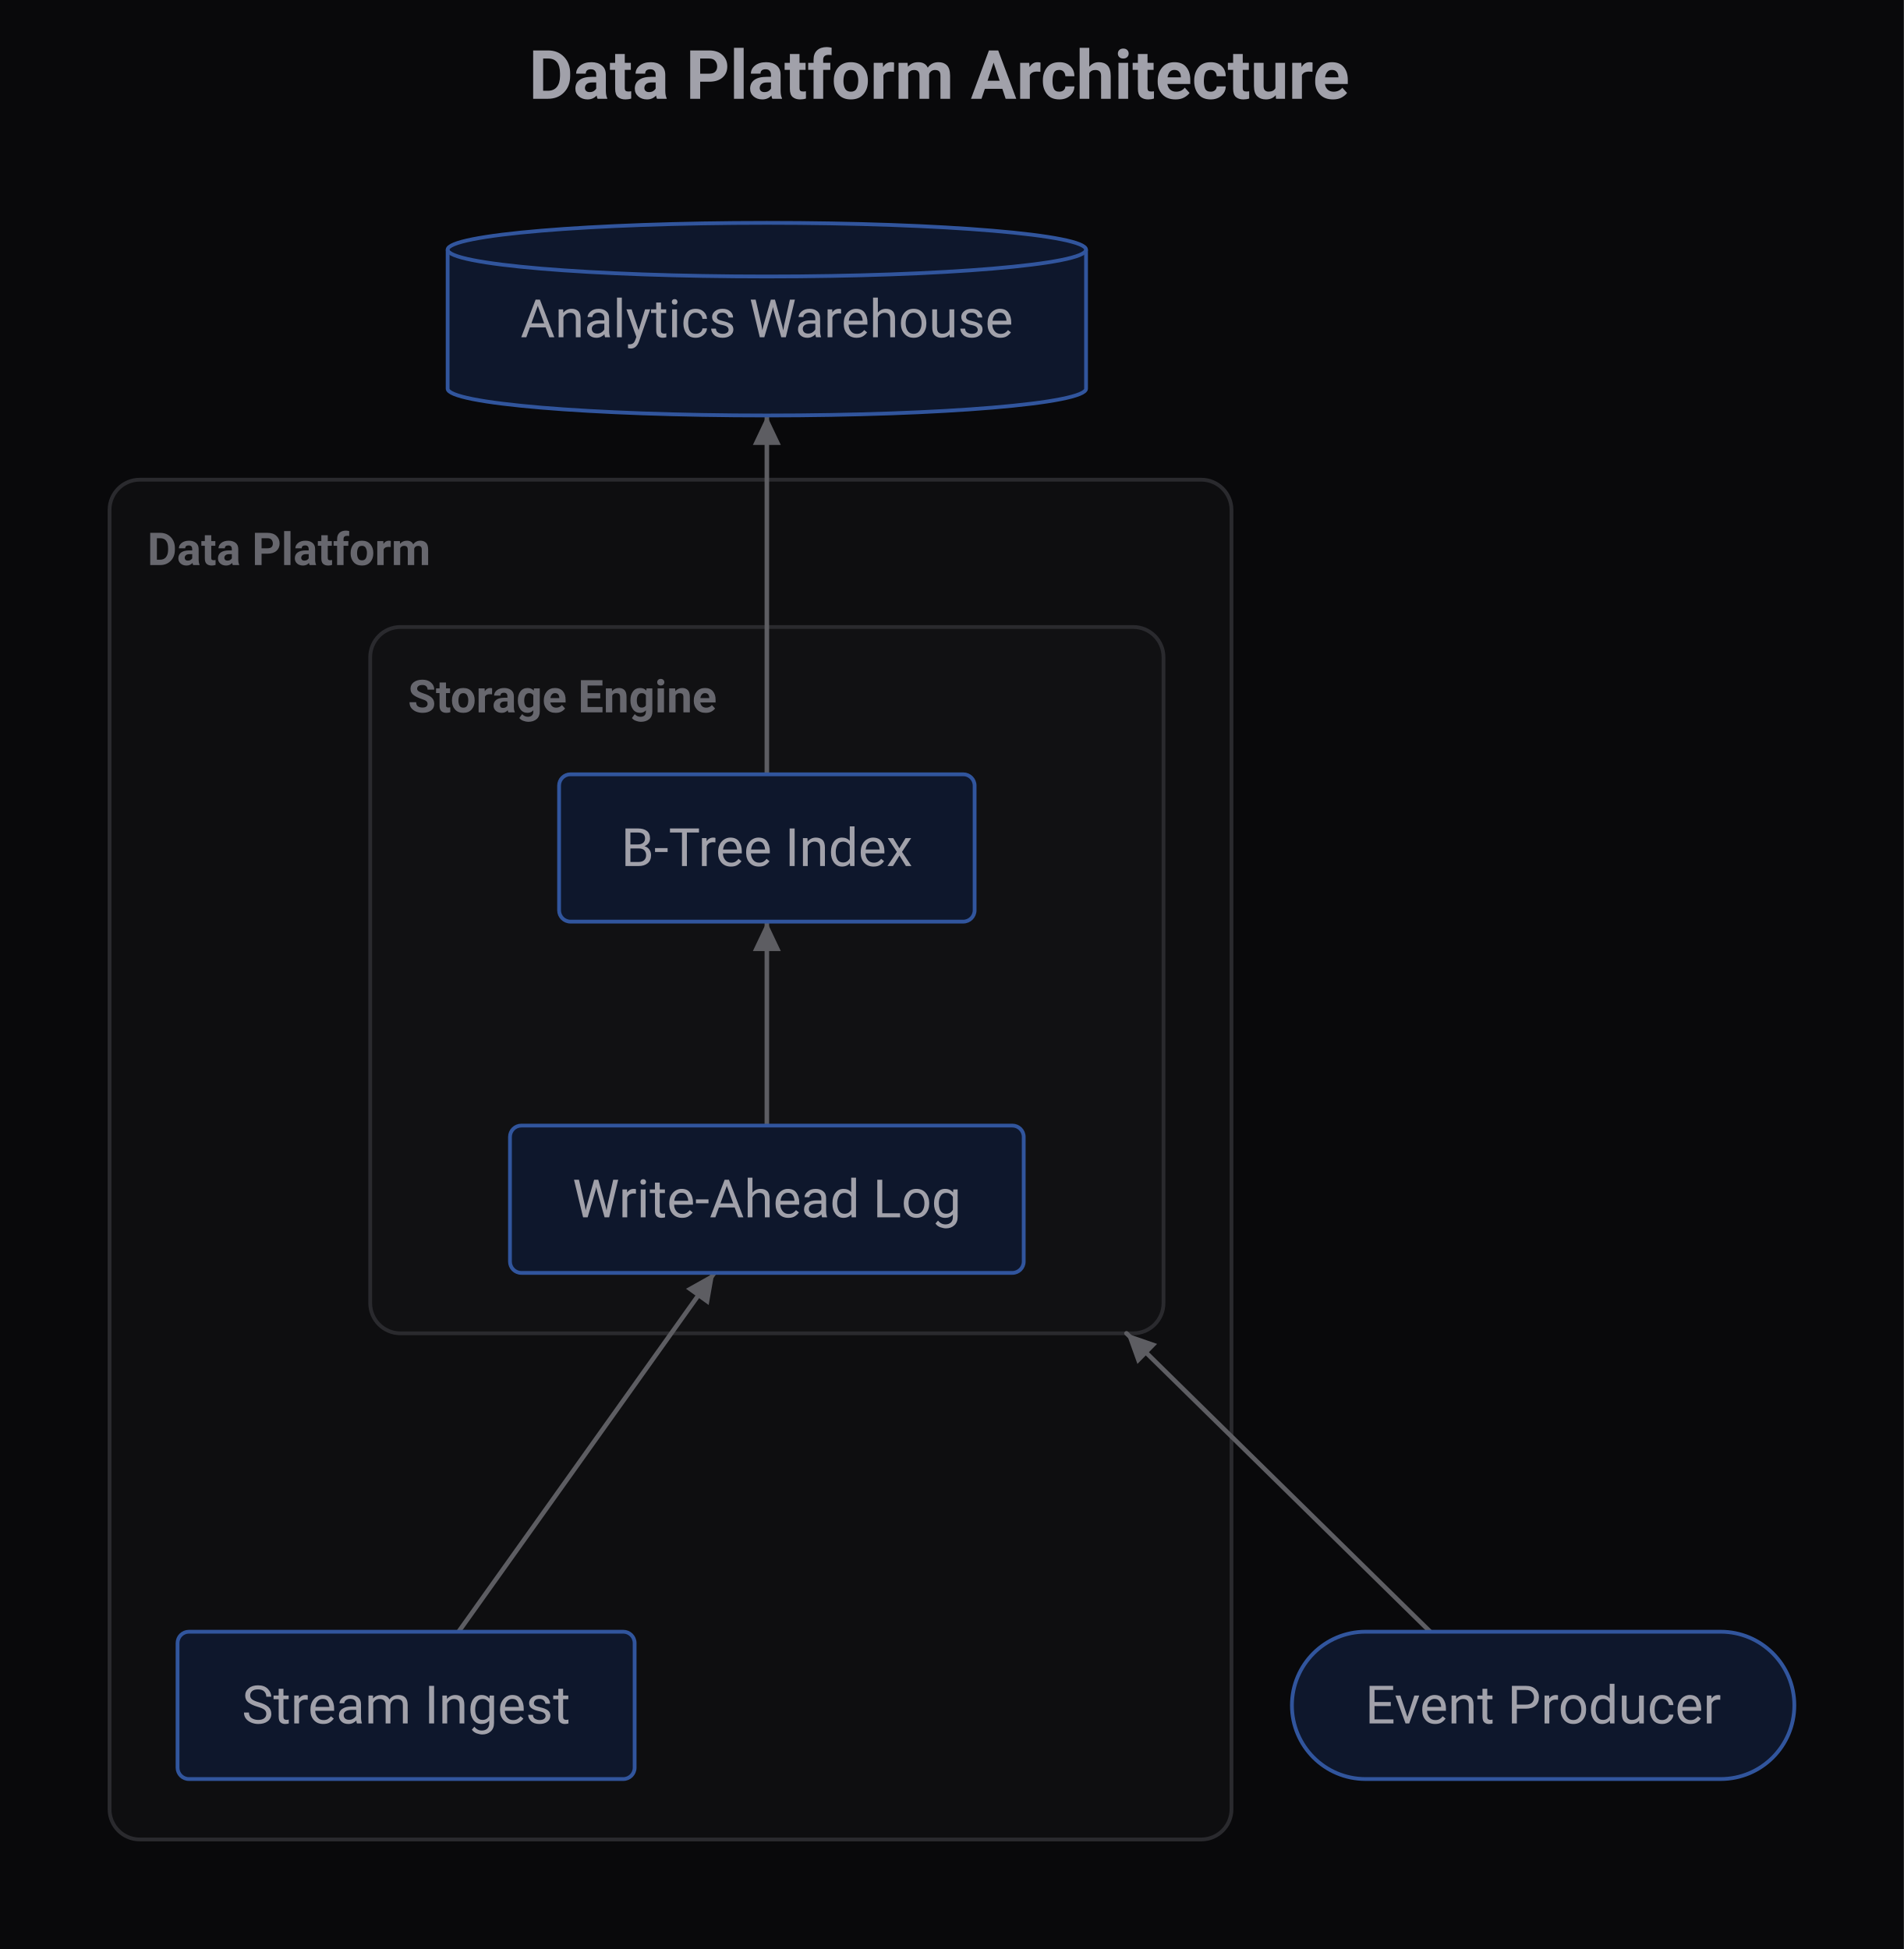
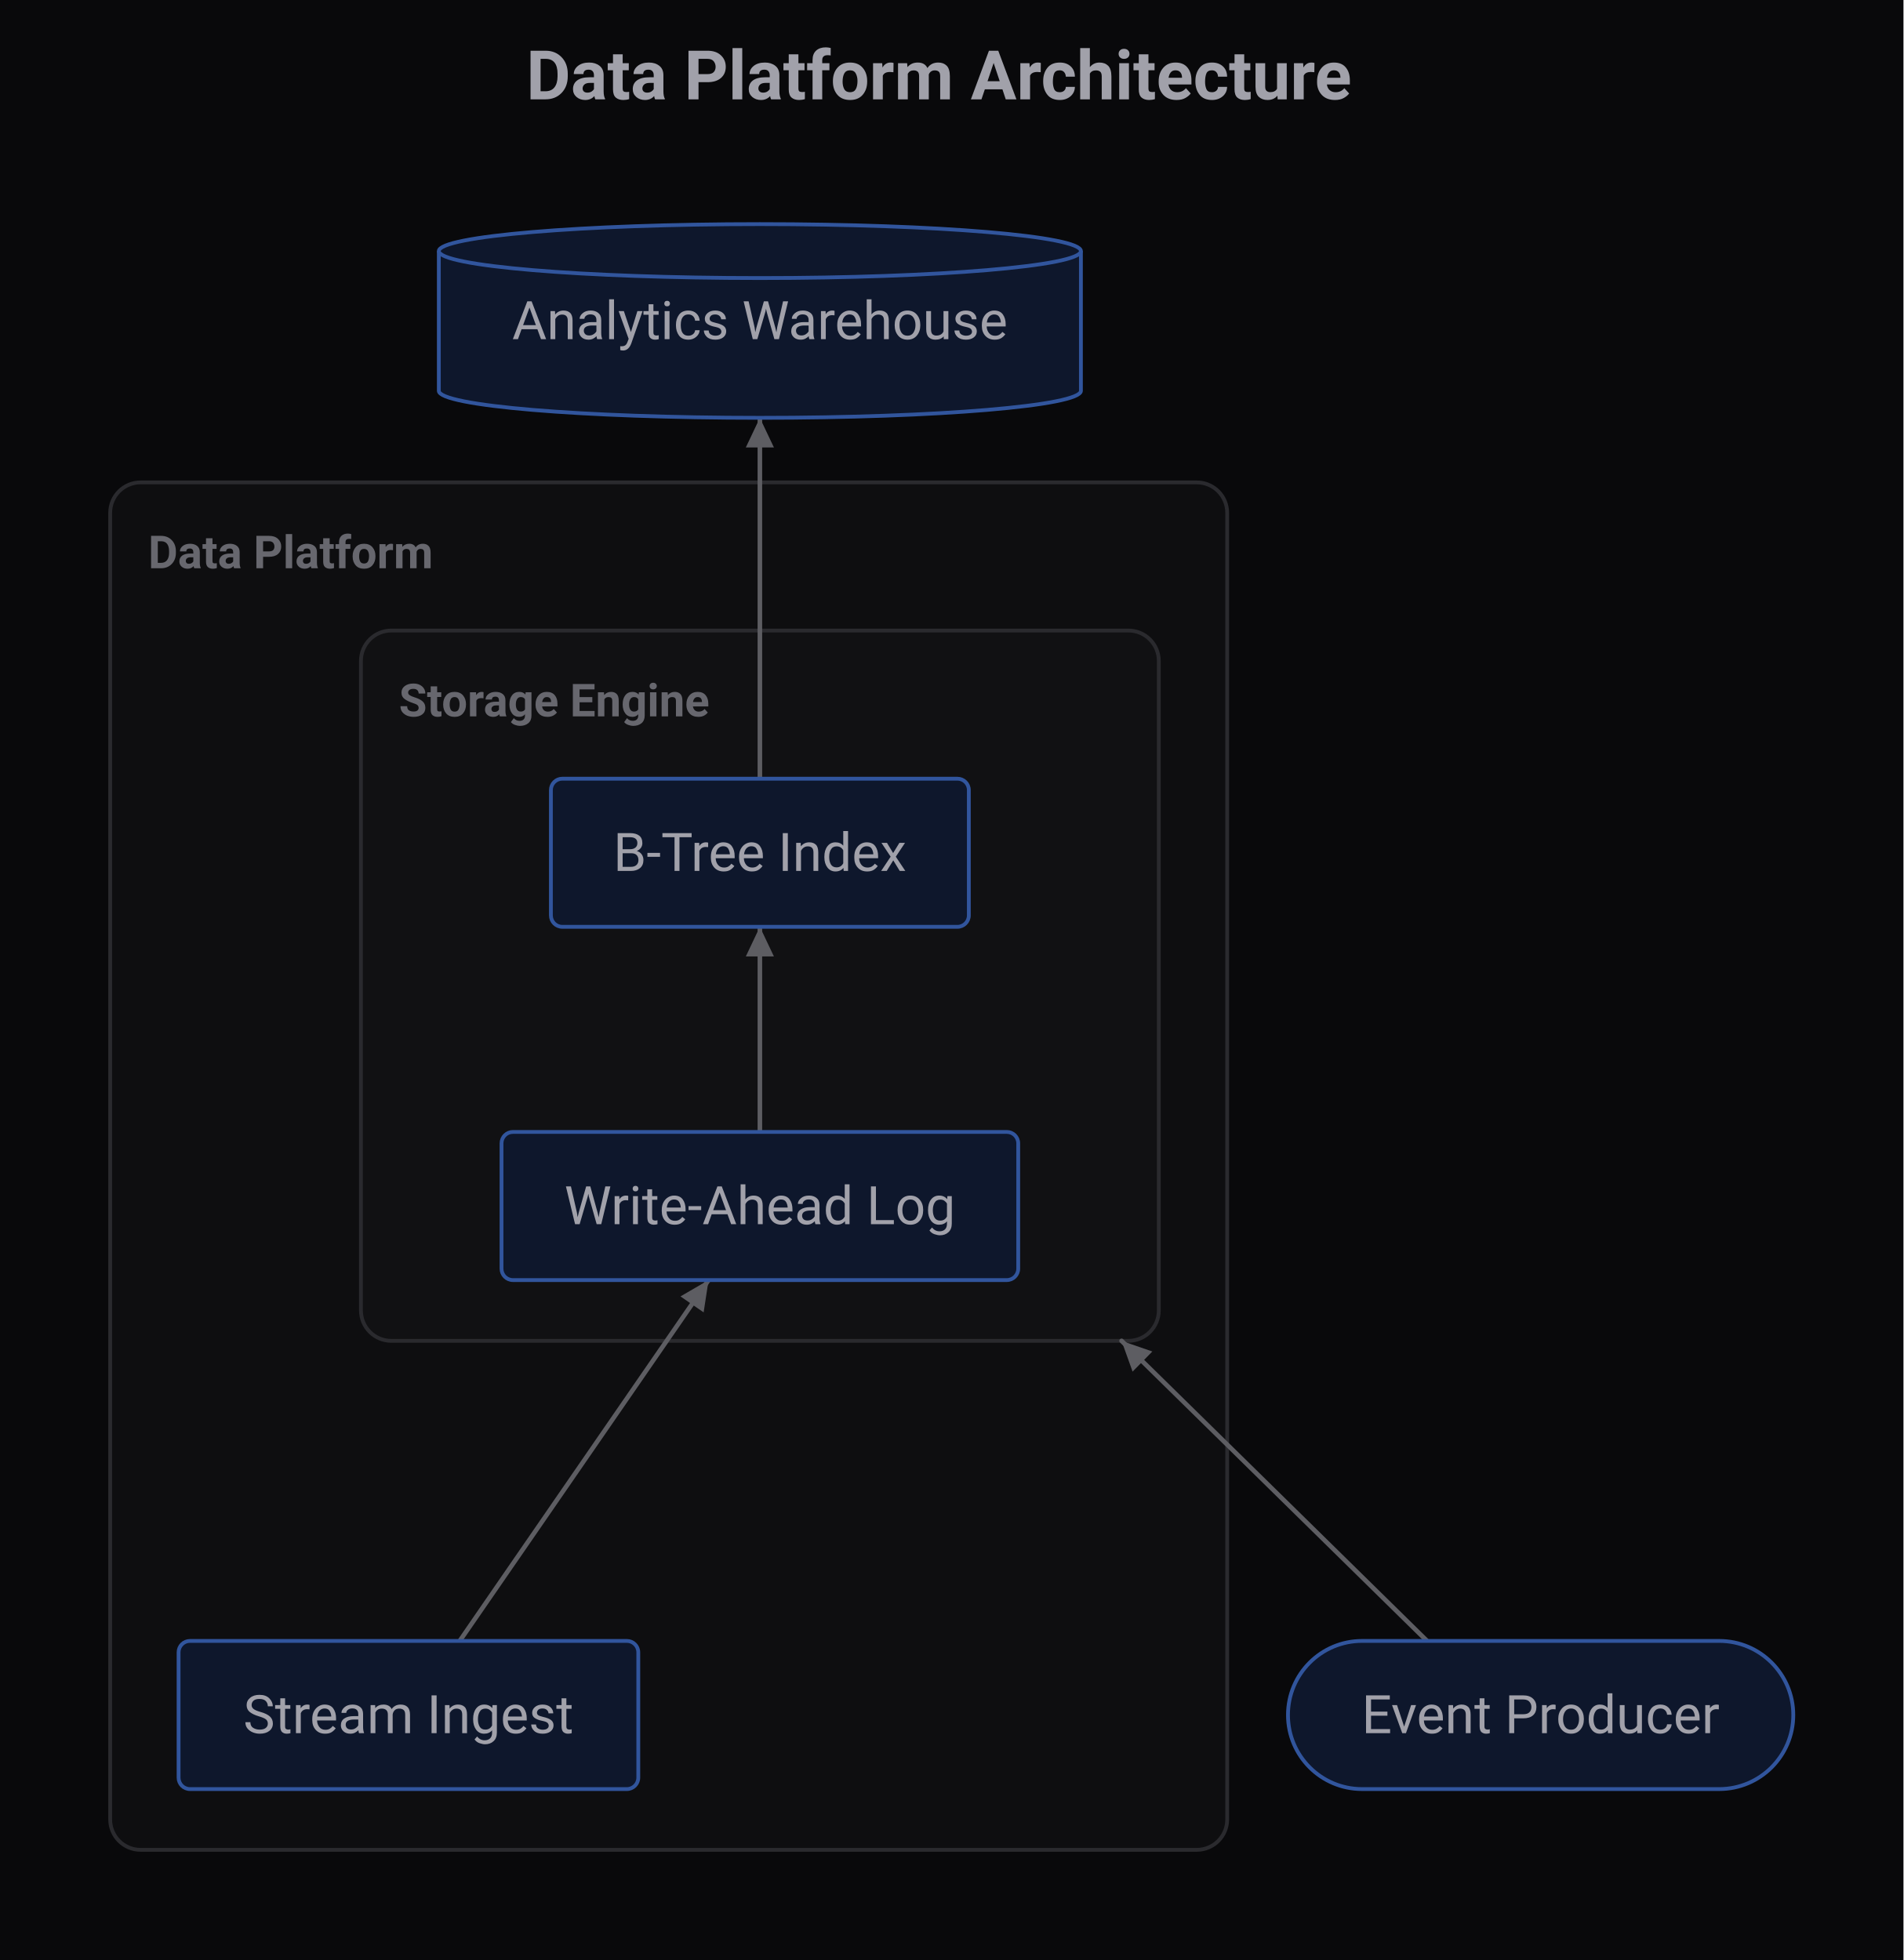
- <svg xmlns="http://www.w3.org/2000/svg" width="504" height="516" viewBox="0 0 504 516">
-   <rect x="0" y="0" width="504" height="516" fill="#09090B" />
-   <text font-size="18" x="140" y="20" font-weight="bold" dominant-baseline="central" font-family="Roboto" fill="#A1A1AA">
+ <svg xmlns="http://www.w3.org/2000/svg" width="501" height="516" viewBox="0 0 501 516">
+   <rect x="0" y="0" width="501" height="516" fill="#09090B" />
+   <text font-size="18" x="138.5" y="20" font-weight="bold" dominant-baseline="central" font-family="Roboto" fill="#A1A1AA">
Data Platform Architecture
</text>
-   <rect x="29" y="127" width="297" height="360" rx="8" ry="8" stroke="#2A2A2E" stroke-width="1" fill="#0E0E10" />
+   <rect x="29" y="127" width="294" height="360" rx="8" ry="8" stroke="#2A2A2E" stroke-width="1" fill="#0E0E10" />
  <text font-size="12" x="39" y="145.5" font-weight="bold" dominant-baseline="central" text-anchor="start" font-family="Roboto" fill="#67676E">
Data Platform
</text>
-   <rect x="98" y="166" width="210" height="187" rx="8" ry="8" stroke="#2A2A2E" stroke-width="1" fill="#111113" />
-   <text font-size="12" x="108" y="184.5" font-weight="bold" dominant-baseline="central" text-anchor="start" font-family="Roboto" fill="#67676E">
+   <rect x="95" y="166" width="210" height="187" rx="8" ry="8" stroke="#2A2A2E" stroke-width="1" fill="#111113" />
+   <text font-size="12" x="105" y="184.5" font-weight="bold" dominant-baseline="central" text-anchor="start" font-family="Roboto" fill="#67676E">
Storage Engine
</text>
-   <path d="M198 263 L198 209" transform="translate(5,35)" fill="none" stroke-width="1.2" stroke="#5D5D62" stroke-linecap="round" stroke-linejoin="round" />
-   <polygon points="203,244 206.7,251.8 199.3,251.8" fill="#5D5D62" />
-   <path d="M116.4 397 L184.1 302" transform="translate(5,35)" fill="none" stroke-width="1.2" stroke="#5D5D62" stroke-linecap="round" stroke-linejoin="round" />
-   <polygon points="189.1,337 187.6,345.5 181.6,341.2" fill="#5D5D62" />
-   <path d="M373.6 397 L293.2 318" transform="translate(5,35)" fill="none" stroke-width="1.2" stroke="#5D5D62" stroke-linecap="round" stroke-linejoin="round" />
-   <polygon points="298.2,353 306.3,355.8 301.1,361.1" fill="#5D5D62" />
-   <path d="M198 170 L198 75" transform="translate(5,35)" fill="none" stroke-width="1.2" stroke="#5D5D62" stroke-linecap="round" stroke-linejoin="round" />
-   <polygon points="203,110 206.7,117.8 199.3,117.8" fill="#5D5D62" />
-   <rect x="135" y="298" width="136" height="39" rx="3" ry="3" stroke="#31559D" stroke-width="1" fill="#0E172C" />
-   <text font-size="14" x="203" y="317.5" dominant-baseline="central" text-anchor="middle" font-family="Roboto" fill="#A1A1AA">
+   <path d="M195 263 L195 209" transform="translate(5,35)" fill="none" stroke-width="1.2" stroke="#5D5D62" stroke-linecap="round" stroke-linejoin="round" />
+   <polygon points="200,244 203.7,251.8 196.3,251.8" fill="#5D5D62" />
+   <path d="M116 397 L181.5 302" transform="translate(5,35)" fill="none" stroke-width="1.2" stroke="#5D5D62" stroke-linecap="round" stroke-linejoin="round" />
+   <polygon points="186.5,337 185.2,345.5 179.1,341.3" fill="#5D5D62" />
+   <path d="M370.6 397 L290.2 318" transform="translate(5,35)" fill="none" stroke-width="1.2" stroke="#5D5D62" stroke-linecap="round" stroke-linejoin="round" />
+   <polygon points="295.2,353 303.3,355.8 298.1,361.1" fill="#5D5D62" />
+   <path d="M195 170 L195 75" transform="translate(5,35)" fill="none" stroke-width="1.2" stroke="#5D5D62" stroke-linecap="round" stroke-linejoin="round" />
+   <polygon points="200,110 203.7,117.8 196.3,117.8" fill="#5D5D62" />
+   <rect x="132" y="298" width="136" height="39" rx="3" ry="3" stroke="#31559D" stroke-width="1" fill="#0E172C" />
+   <text font-size="14" x="200" y="317.5" dominant-baseline="central" text-anchor="middle" font-family="Roboto" fill="#A1A1AA">
Write-Ahead Log
</text>
-   <rect x="148" y="205" width="110" height="39" rx="3" ry="3" stroke="#31559D" stroke-width="1" fill="#0E172C" />
-   <text font-size="14" x="203" y="224.5" dominant-baseline="central" text-anchor="middle" font-family="Roboto" fill="#A1A1AA">
+   <rect x="145" y="205" width="110" height="39" rx="3" ry="3" stroke="#31559D" stroke-width="1" fill="#0E172C" />
+   <text font-size="14" x="200" y="224.5" dominant-baseline="central" text-anchor="middle" font-family="Roboto" fill="#A1A1AA">
B-Tree Index
</text>
  <rect x="47" y="432" width="121" height="39" rx="3" ry="3" stroke="#31559D" stroke-width="1" fill="#0E172C" />
  <text font-size="14" x="107.5" y="451.5" dominant-baseline="central" text-anchor="middle" font-family="Roboto" fill="#A1A1AA">
Stream Ingest
</text>
-   <rect x="342" y="432" width="133" height="39" rx="19.5" ry="19.5" stroke="#31559D" stroke-width="1" fill="#0E172C" />
-   <text font-size="14" x="408.5" y="451.5" dominant-baseline="central" text-anchor="middle" font-family="Roboto" fill="#A1A1AA">
+   <rect x="339" y="432" width="133" height="39" rx="19.5" ry="19.5" stroke="#31559D" stroke-width="1" fill="#0E172C" />
+   <text font-size="14" x="405.5" y="451.5" dominant-baseline="central" text-anchor="middle" font-family="Roboto" fill="#A1A1AA">
Event Producer
</text>
-   <path d="M113.5 31.1 A 84.5 7.1 0 0 1 282.5 31.1 L 282.5 67.9 A 84.5 7.1 0 0 1 113.5 67.9 Z" transform="translate(5,35)" fill="#0E172C" stroke-width="1" stroke="#31559D" />
-   <path d="M 113.5 31.1 A 84.5 7.1 0 0 0 282.5 31.1" transform="translate(5,35)" fill="none" stroke-width="1" stroke="#31559D" />
-   <text font-size="14" x="203" y="84.5" dominant-baseline="central" text-anchor="middle" font-family="Roboto" fill="#A1A1AA">
+   <path d="M110.5 31.1 A 84.5 7.1 0 0 1 279.5 31.1 L 279.5 67.9 A 84.5 7.1 0 0 1 110.5 67.9 Z" transform="translate(5,35)" fill="#0E172C" stroke-width="1" stroke="#31559D" />
+   <path d="M 110.5 31.1 A 84.5 7.1 0 0 0 279.5 31.1" transform="translate(5,35)" fill="none" stroke-width="1" stroke="#31559D" />
+   <text font-size="14" x="200" y="84.5" dominant-baseline="central" text-anchor="middle" font-family="Roboto" fill="#A1A1AA">
Analytics Warehouse
</text>
</svg>
